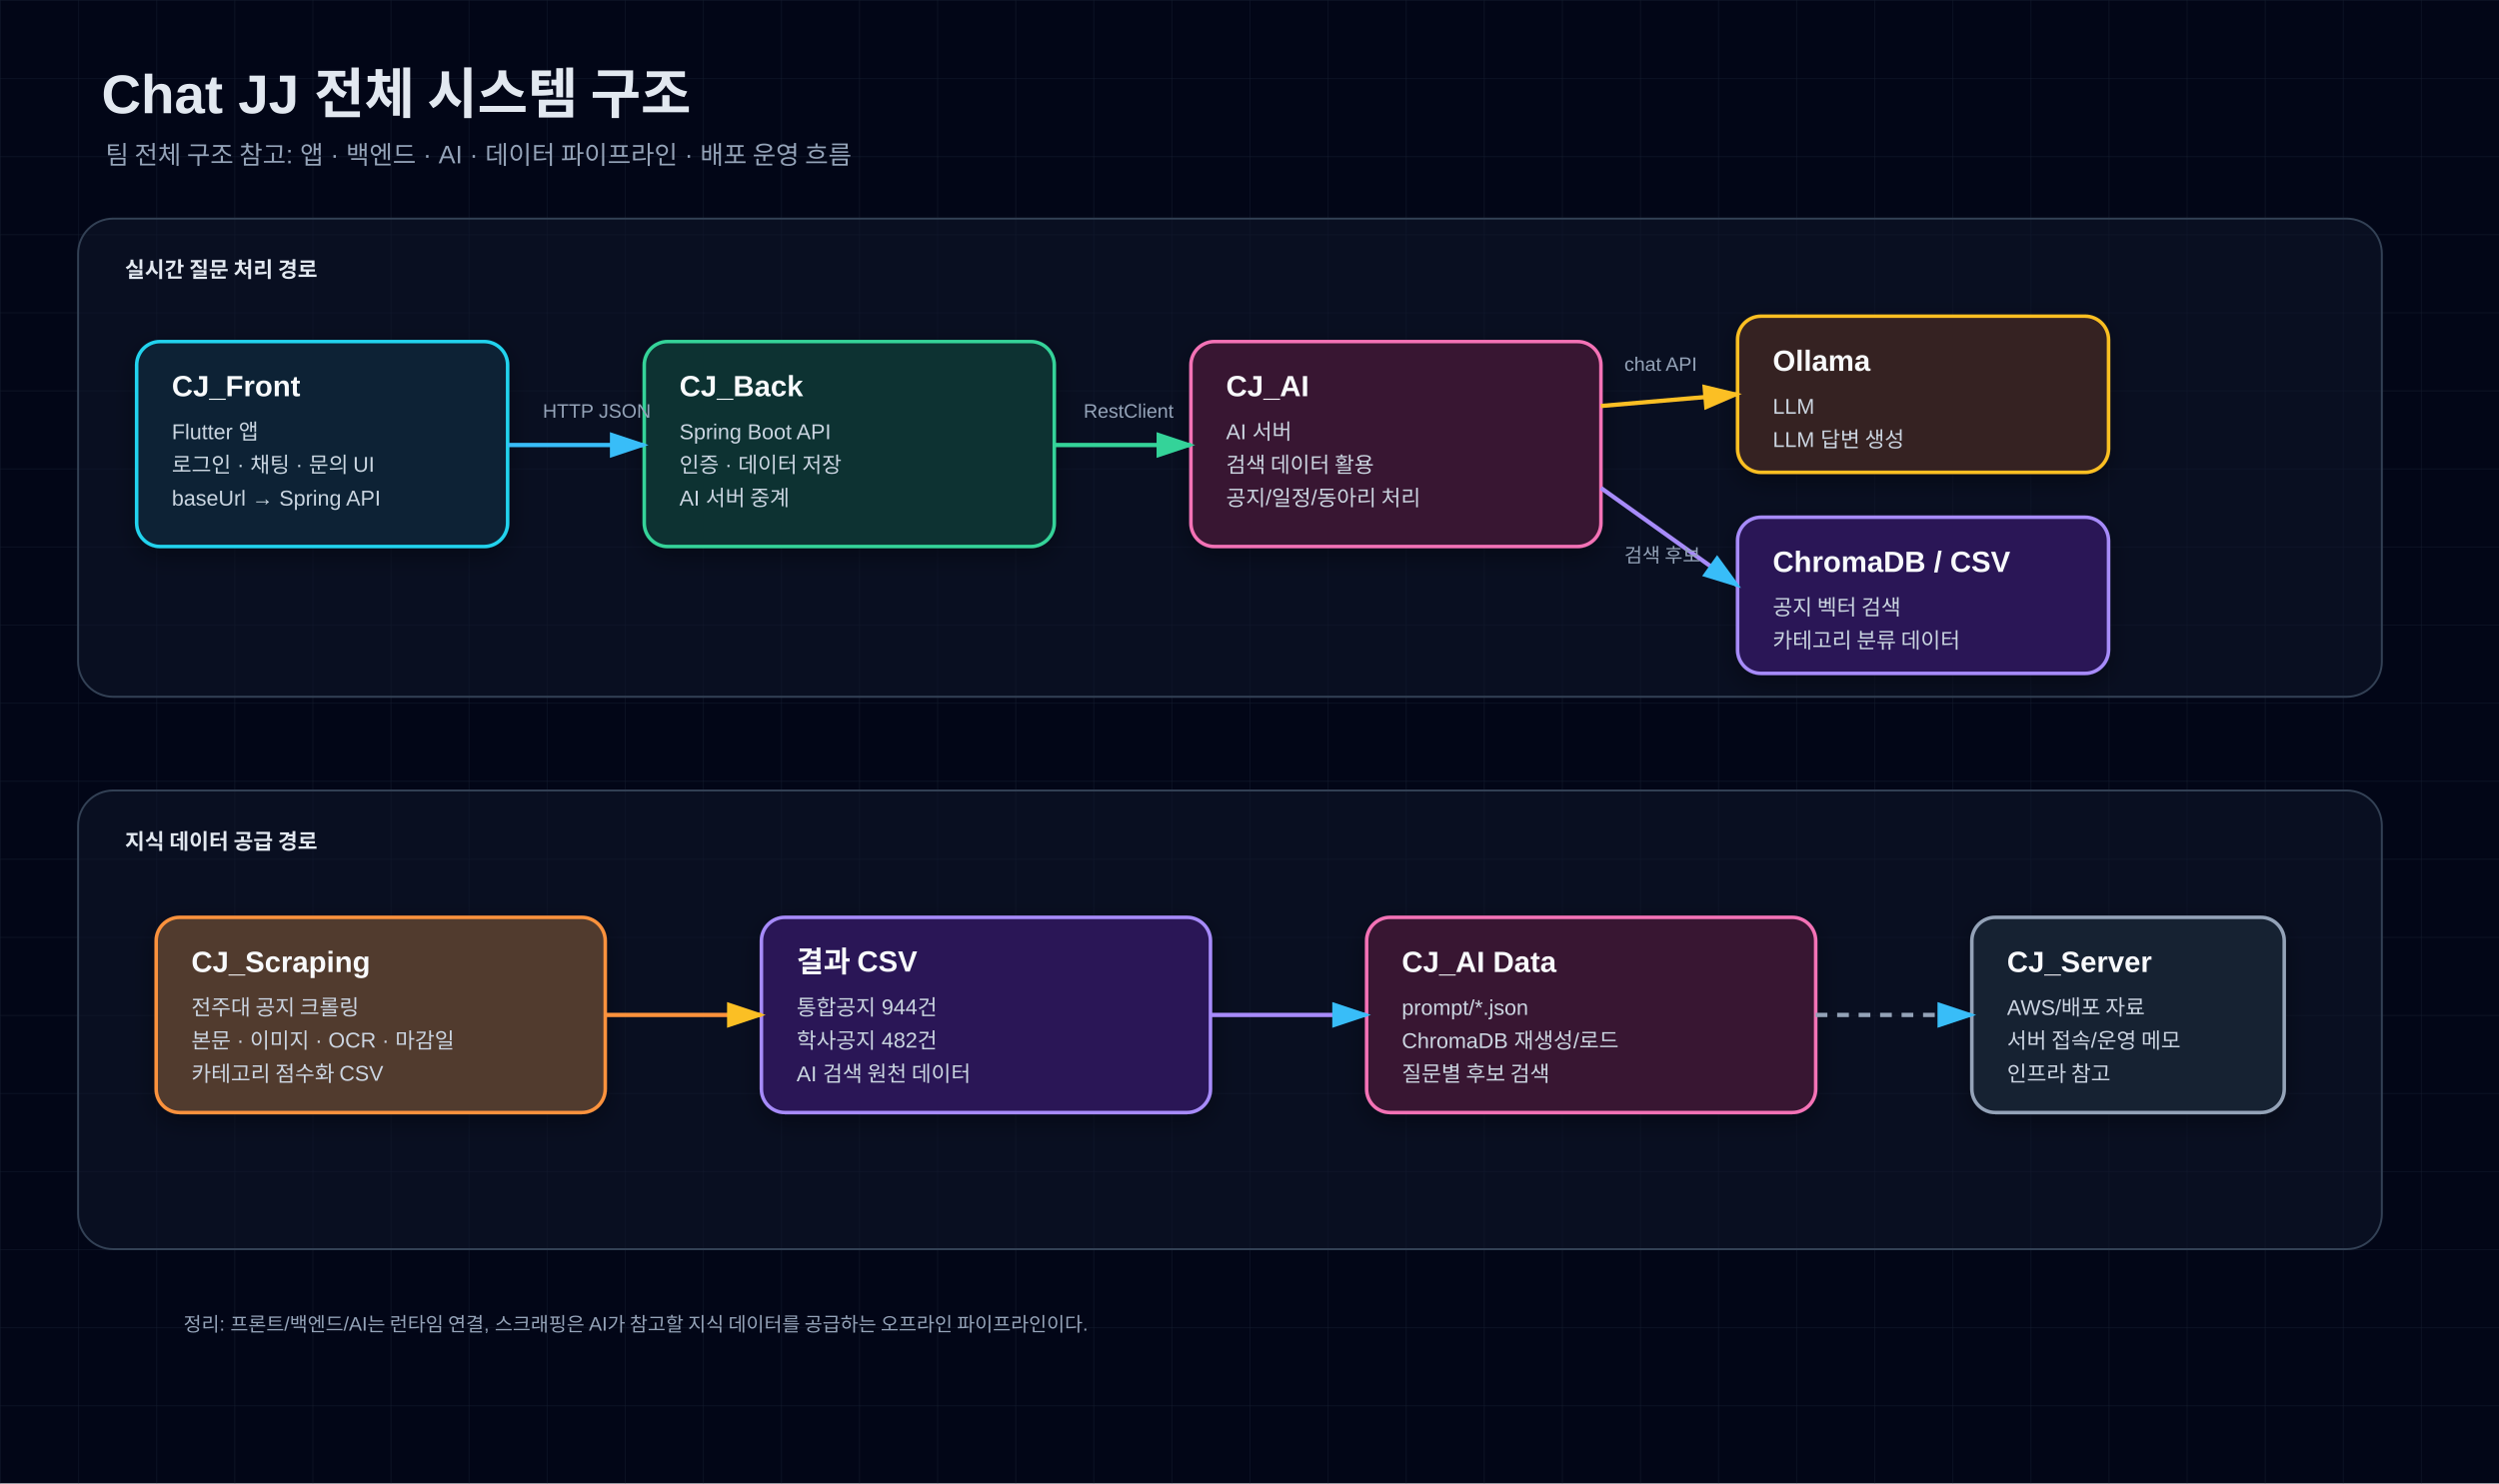
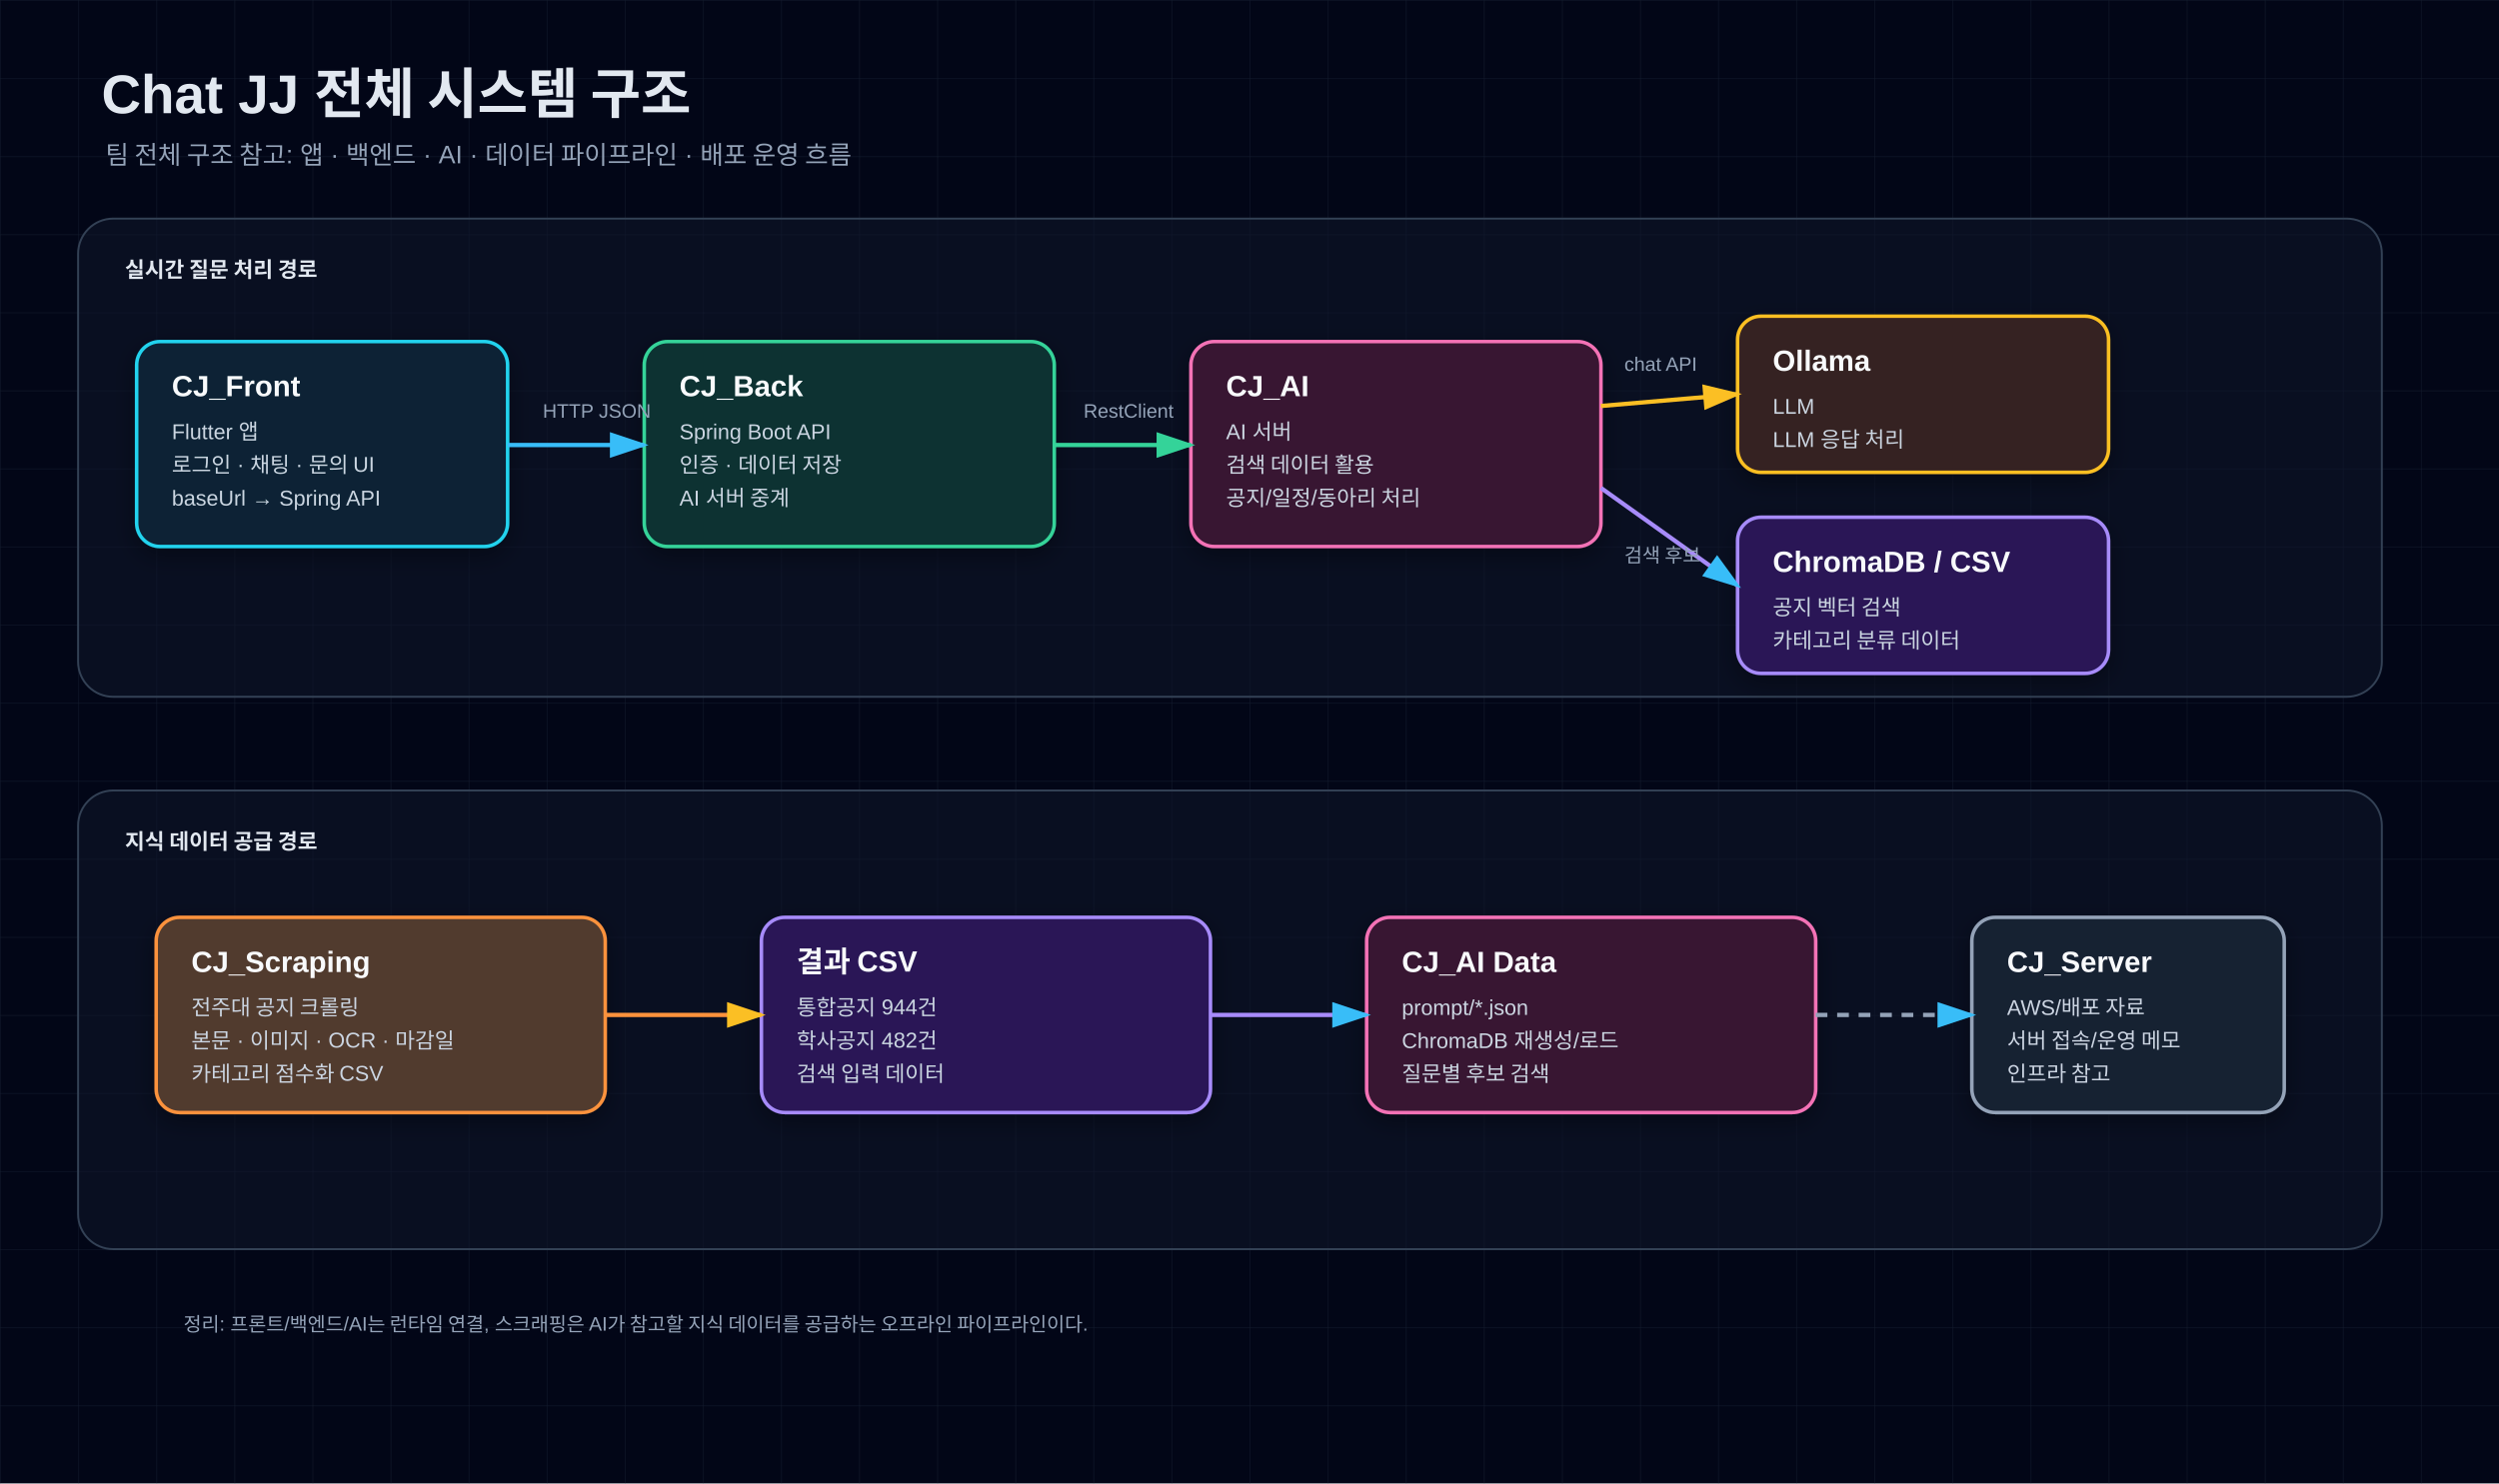
<svg xmlns="http://www.w3.org/2000/svg" width="1280" height="760" viewBox="0 0 1280 760" fill="none">
  <defs>
    <pattern id="grid" width="40" height="40" patternUnits="userSpaceOnUse">
      <path d="M 40 0 L 0 0 0 40" fill="none" stroke="#1e293b" stroke-width="0.5" />
    </pattern>
    <marker id="arrow" markerWidth="10" markerHeight="10" refX="8" refY="3" orient="auto" markerUnits="strokeWidth">
      <path d="M0,0 L0,6 L9,3 z" fill="#38bdf8" />
    </marker>
    <marker id="arrowGreen" markerWidth="10" markerHeight="10" refX="8" refY="3" orient="auto" markerUnits="strokeWidth">
      <path d="M0,0 L0,6 L9,3 z" fill="#34d399" />
    </marker>
    <marker id="arrowAmber" markerWidth="10" markerHeight="10" refX="8" refY="3" orient="auto" markerUnits="strokeWidth">
      <path d="M0,0 L0,6 L9,3 z" fill="#fbbf24" />
    </marker>
    <filter id="shadow" x="-20%" y="-20%" width="140%" height="140%">
      <feDropShadow dx="0" dy="4" stdDeviation="6" flood-color="#000000" flood-opacity="0.35" />
    </filter>
    <style>
      .title { font: 700 28px 'Pretendard', 'Noto Sans KR', Arial, sans-serif; fill: #e2e8f0; }
      .subtitle { font: 500 13px 'Pretendard', 'Noto Sans KR', Arial, sans-serif; fill: #94a3b8; }
      .box-title { font: 700 15px 'Pretendard', 'Noto Sans KR', Arial, sans-serif; fill: #f8fafc; }
      .box-sub { font: 500 11px 'Pretendard', 'Noto Sans KR', Arial, sans-serif; fill: #cbd5e1; }
      .label { font: 700 11px 'Pretendard', 'Noto Sans KR', Arial, sans-serif; fill: #e2e8f0; }
      .tiny { font: 500 10px 'Pretendard', 'Noto Sans KR', Arial, sans-serif; fill: #94a3b8; }
    </style>
  </defs>
  <rect width="1280" height="760" fill="#020617" />
  <rect width="1280" height="760" fill="url(#grid)" opacity="0.65" />
  <text x="52" y="58" class="title">Chat JJ 전체 시스템 구조</text>
  <text x="54" y="84" class="subtitle">팀 전체 구조 참고: 앱 · 백엔드 · AI · 데이터 파이프라인 · 배포 운영 흐름</text>
  <rect x="40" y="112" width="1180" height="245" rx="18" fill="rgba(15,23,42,0.55)" stroke="#334155" stroke-width="1" />
  <text x="64" y="142" class="label">실시간 질문 처리 경로</text>
  <g filter="url(#shadow)">
    <rect x="70" y="175" width="190" height="105" rx="12" fill="#0f172a" />
    <rect x="70" y="175" width="190" height="105" rx="12" fill="rgba(8,51,68,0.45)" stroke="#22d3ee" stroke-width="1.8" />
    <text x="88" y="203" class="box-title">CJ_Front</text>
    <text x="88" y="225" class="box-sub">Flutter 앱</text>
    <text x="88" y="242" class="box-sub">로그인 · 채팅 · 문의 UI</text>
    <text x="88" y="259" class="box-sub">baseUrl → Spring API</text>
  </g>
  <g filter="url(#shadow)">
    <rect x="330" y="175" width="210" height="105" rx="12" fill="#0f172a" />
    <rect x="330" y="175" width="210" height="105" rx="12" fill="rgba(6,78,59,0.45)" stroke="#34d399" stroke-width="1.8" />
    <text x="348" y="203" class="box-title">CJ_Back</text>
    <text x="348" y="225" class="box-sub">Spring Boot API</text>
    <text x="348" y="242" class="box-sub">인증 · 데이터 저장</text>
    <text x="348" y="259" class="box-sub">AI 서버 중계</text>
  </g>
  <g filter="url(#shadow)">
    <rect x="610" y="175" width="210" height="105" rx="12" fill="#0f172a" />
    <rect x="610" y="175" width="210" height="105" rx="12" fill="rgba(131,24,67,0.35)" stroke="#f472b6" stroke-width="1.8" />
    <text x="628" y="203" class="box-title">CJ_AI</text>
    <text x="628" y="225" class="box-sub">AI 서버</text>
    <text x="628" y="242" class="box-sub">검색 데이터 활용</text>
    <text x="628" y="259" class="box-sub">공지/일정/동아리 처리</text>
  </g>
  <g filter="url(#shadow)">
    <rect x="890" y="162" width="190" height="80" rx="12" fill="#0f172a" />
    <rect x="890" y="162" width="190" height="80" rx="12" fill="rgba(120,53,15,0.36)" stroke="#fbbf24" stroke-width="1.8" />
    <text x="908" y="190" class="box-title">Ollama</text>
    <text x="908" y="212" class="box-sub">LLM</text>
-     <text x="908" y="229" class="box-sub">LLM 답변 생성</text>
+     <text x="908" y="229" class="box-sub">LLM 응답 처리</text>
  </g>
  <g filter="url(#shadow)">
    <rect x="890" y="265" width="190" height="80" rx="12" fill="#0f172a" />
    <rect x="890" y="265" width="190" height="80" rx="12" fill="rgba(76,29,149,0.42)" stroke="#a78bfa" stroke-width="1.8" />
    <text x="908" y="293" class="box-title">ChromaDB / CSV</text>
    <text x="908" y="315" class="box-sub">공지 벡터 검색</text>
    <text x="908" y="332" class="box-sub">카테고리 분류 데이터</text>
  </g>
  <path d="M260 228 L330 228" stroke="#38bdf8" stroke-width="2.2" marker-end="url(#arrow)" />
  <path d="M540 228 L610 228" stroke="#34d399" stroke-width="2.2" marker-end="url(#arrowGreen)" />
  <path d="M820 208 L890 202" stroke="#fbbf24" stroke-width="2.2" marker-end="url(#arrowAmber)" />
  <path d="M820 250 L890 300" stroke="#a78bfa" stroke-width="2.2" marker-end="url(#arrow)" />
  <text x="278" y="214" class="tiny">HTTP JSON</text>
  <text x="555" y="214" class="tiny">RestClient</text>
  <text x="832" y="190" class="tiny">chat API</text>
  <text x="832" y="288" class="tiny">검색 후보</text>
  <rect x="40" y="405" width="1180" height="235" rx="18" fill="rgba(15,23,42,0.55)" stroke="#334155" stroke-width="1" />
  <text x="64" y="435" class="label">지식 데이터 공급 경로</text>
  <g filter="url(#shadow)">
    <rect x="80" y="470" width="230" height="100" rx="12" fill="#0f172a" />
    <rect x="80" y="470" width="230" height="100" rx="12" fill="rgba(251,146,60,0.28)" stroke="#fb923c" stroke-width="1.8" />
    <text x="98" y="498" class="box-title">CJ_Scraping</text>
    <text x="98" y="520" class="box-sub">전주대 공지 크롤링</text>
    <text x="98" y="537" class="box-sub">본문 · 이미지 · OCR · 마감일</text>
    <text x="98" y="554" class="box-sub">카테고리 점수화 CSV</text>
  </g>
  <g filter="url(#shadow)">
    <rect x="390" y="470" width="230" height="100" rx="12" fill="#0f172a" />
    <rect x="390" y="470" width="230" height="100" rx="12" fill="rgba(76,29,149,0.42)" stroke="#a78bfa" stroke-width="1.8" />
    <text x="408" y="498" class="box-title">결과 CSV</text>
    <text x="408" y="520" class="box-sub">통합공지 944건</text>
    <text x="408" y="537" class="box-sub">학사공지 482건</text>
-     <text x="408" y="554" class="box-sub">AI 검색 원천 데이터</text>
+     <text x="408" y="554" class="box-sub">검색 입력 데이터</text>
  </g>
  <g filter="url(#shadow)">
    <rect x="700" y="470" width="230" height="100" rx="12" fill="#0f172a" />
    <rect x="700" y="470" width="230" height="100" rx="12" fill="rgba(131,24,67,0.35)" stroke="#f472b6" stroke-width="1.8" />
    <text x="718" y="498" class="box-title">CJ_AI Data</text>
    <text x="718" y="520" class="box-sub">prompt/*.json</text>
    <text x="718" y="537" class="box-sub">ChromaDB 재생성/로드</text>
    <text x="718" y="554" class="box-sub">질문별 후보 검색</text>
  </g>
  <g filter="url(#shadow)">
    <rect x="1010" y="470" width="160" height="100" rx="12" fill="#0f172a" />
    <rect x="1010" y="470" width="160" height="100" rx="12" fill="rgba(30,41,59,0.55)" stroke="#94a3b8" stroke-width="1.8" />
    <text x="1028" y="498" class="box-title">CJ_Server</text>
    <text x="1028" y="520" class="box-sub">AWS/배포 자료</text>
    <text x="1028" y="537" class="box-sub">서버 접속/운영 메모</text>
    <text x="1028" y="554" class="box-sub">인프라 참고</text>
  </g>
  <path d="M310 520 L390 520" stroke="#fb923c" stroke-width="2.2" marker-end="url(#arrowAmber)" />
  <path d="M620 520 L700 520" stroke="#a78bfa" stroke-width="2.2" marker-end="url(#arrow)" />
  <path d="M930 520 L1010 520" stroke="#94a3b8" stroke-width="2.2" stroke-dasharray="6,5" marker-end="url(#arrow)" />
  <text x="94" y="682" class="tiny">정리: 프론트/백엔드/AI는 런타임 연결, 스크래핑은 AI가 참고할 지식 데이터를 공급하는 오프라인 파이프라인이다.</text>
</svg>
